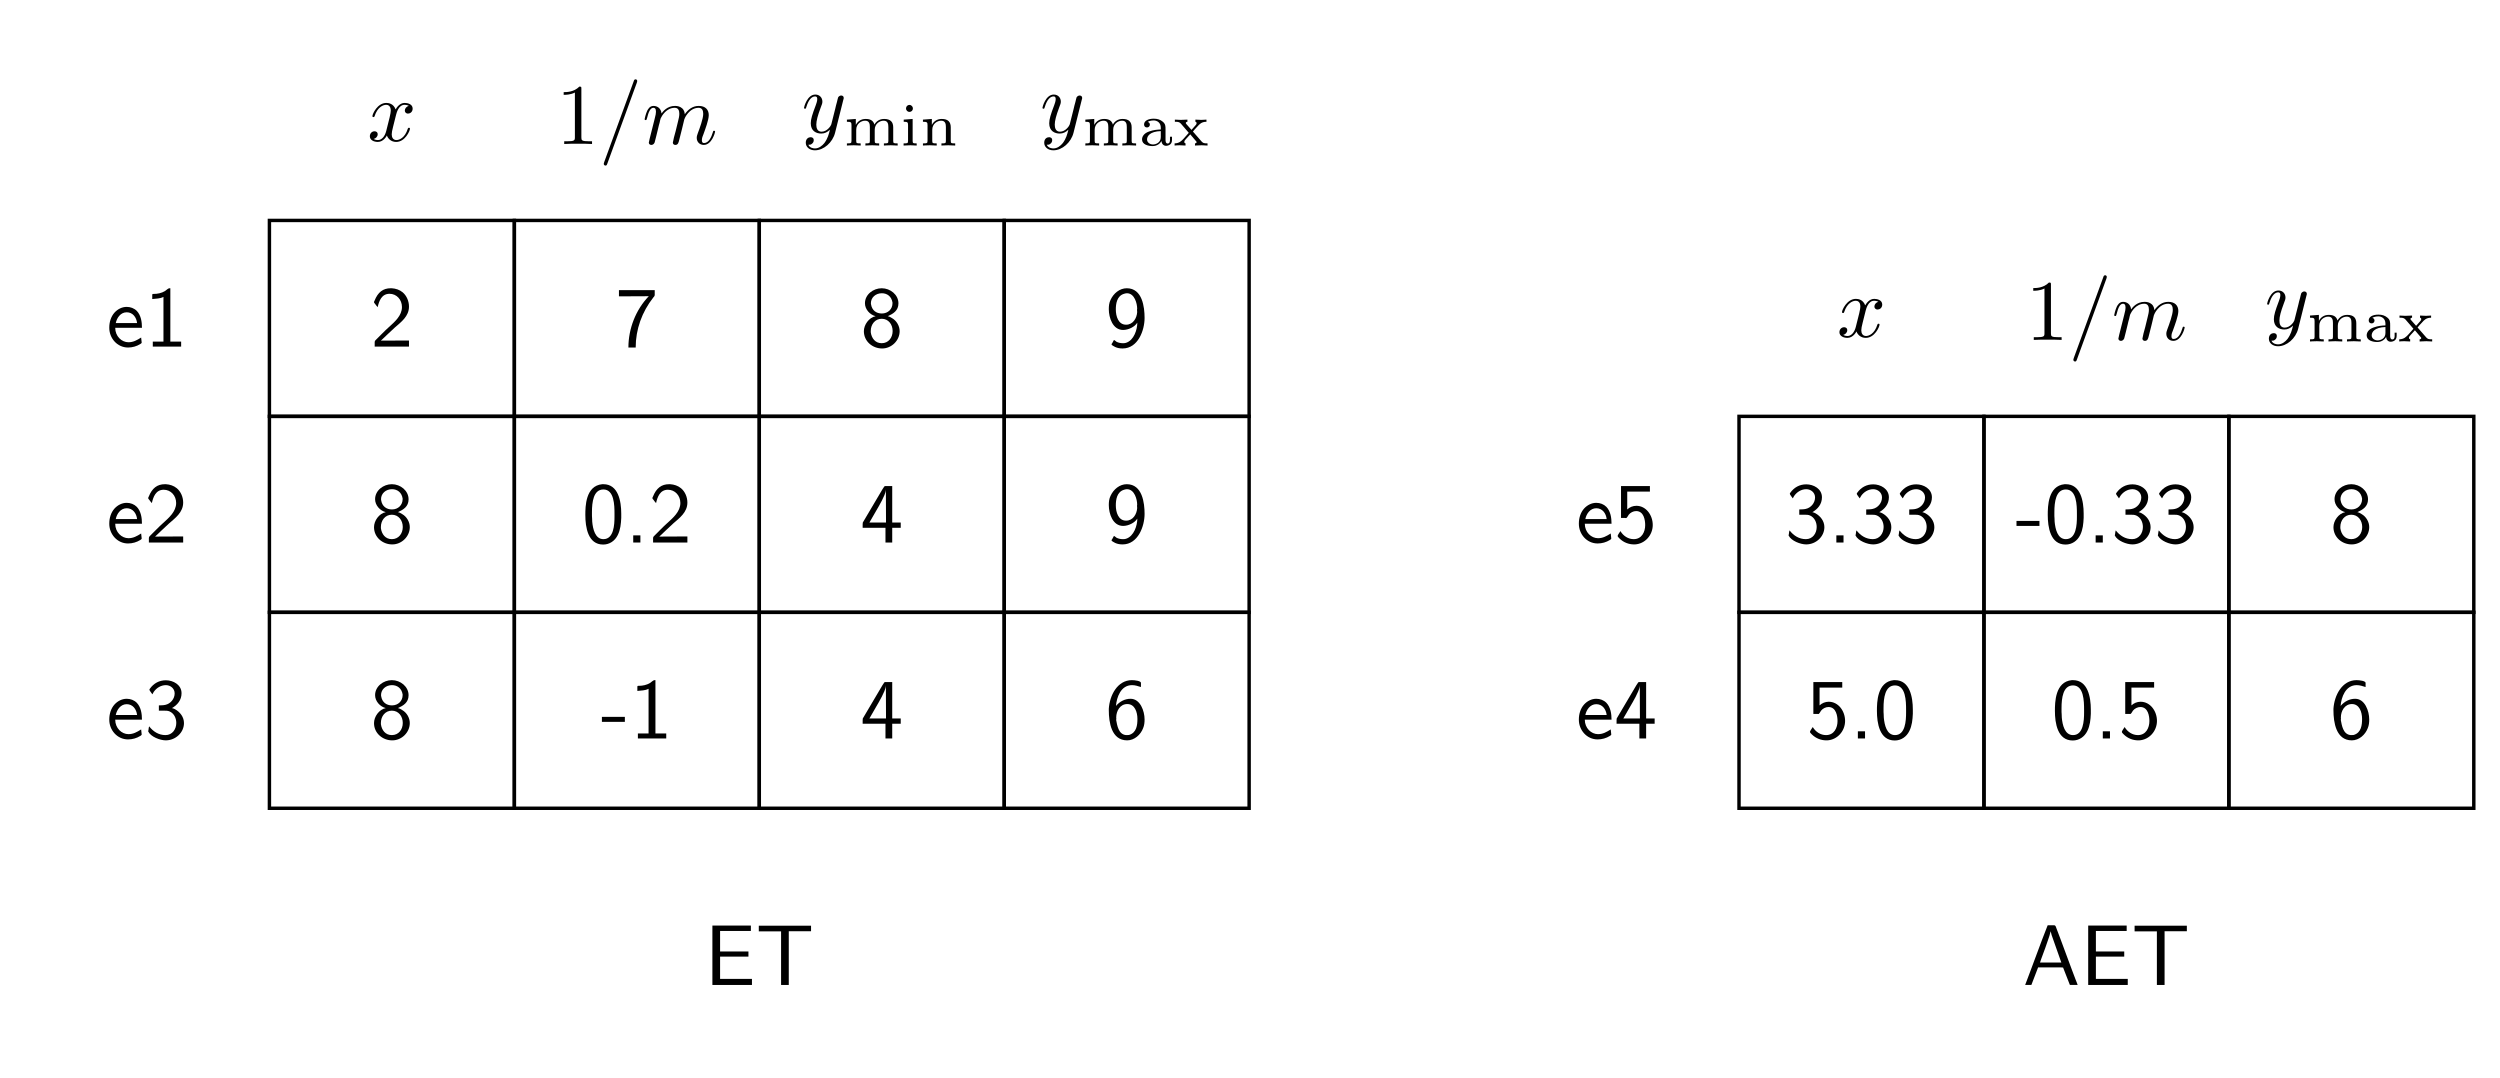
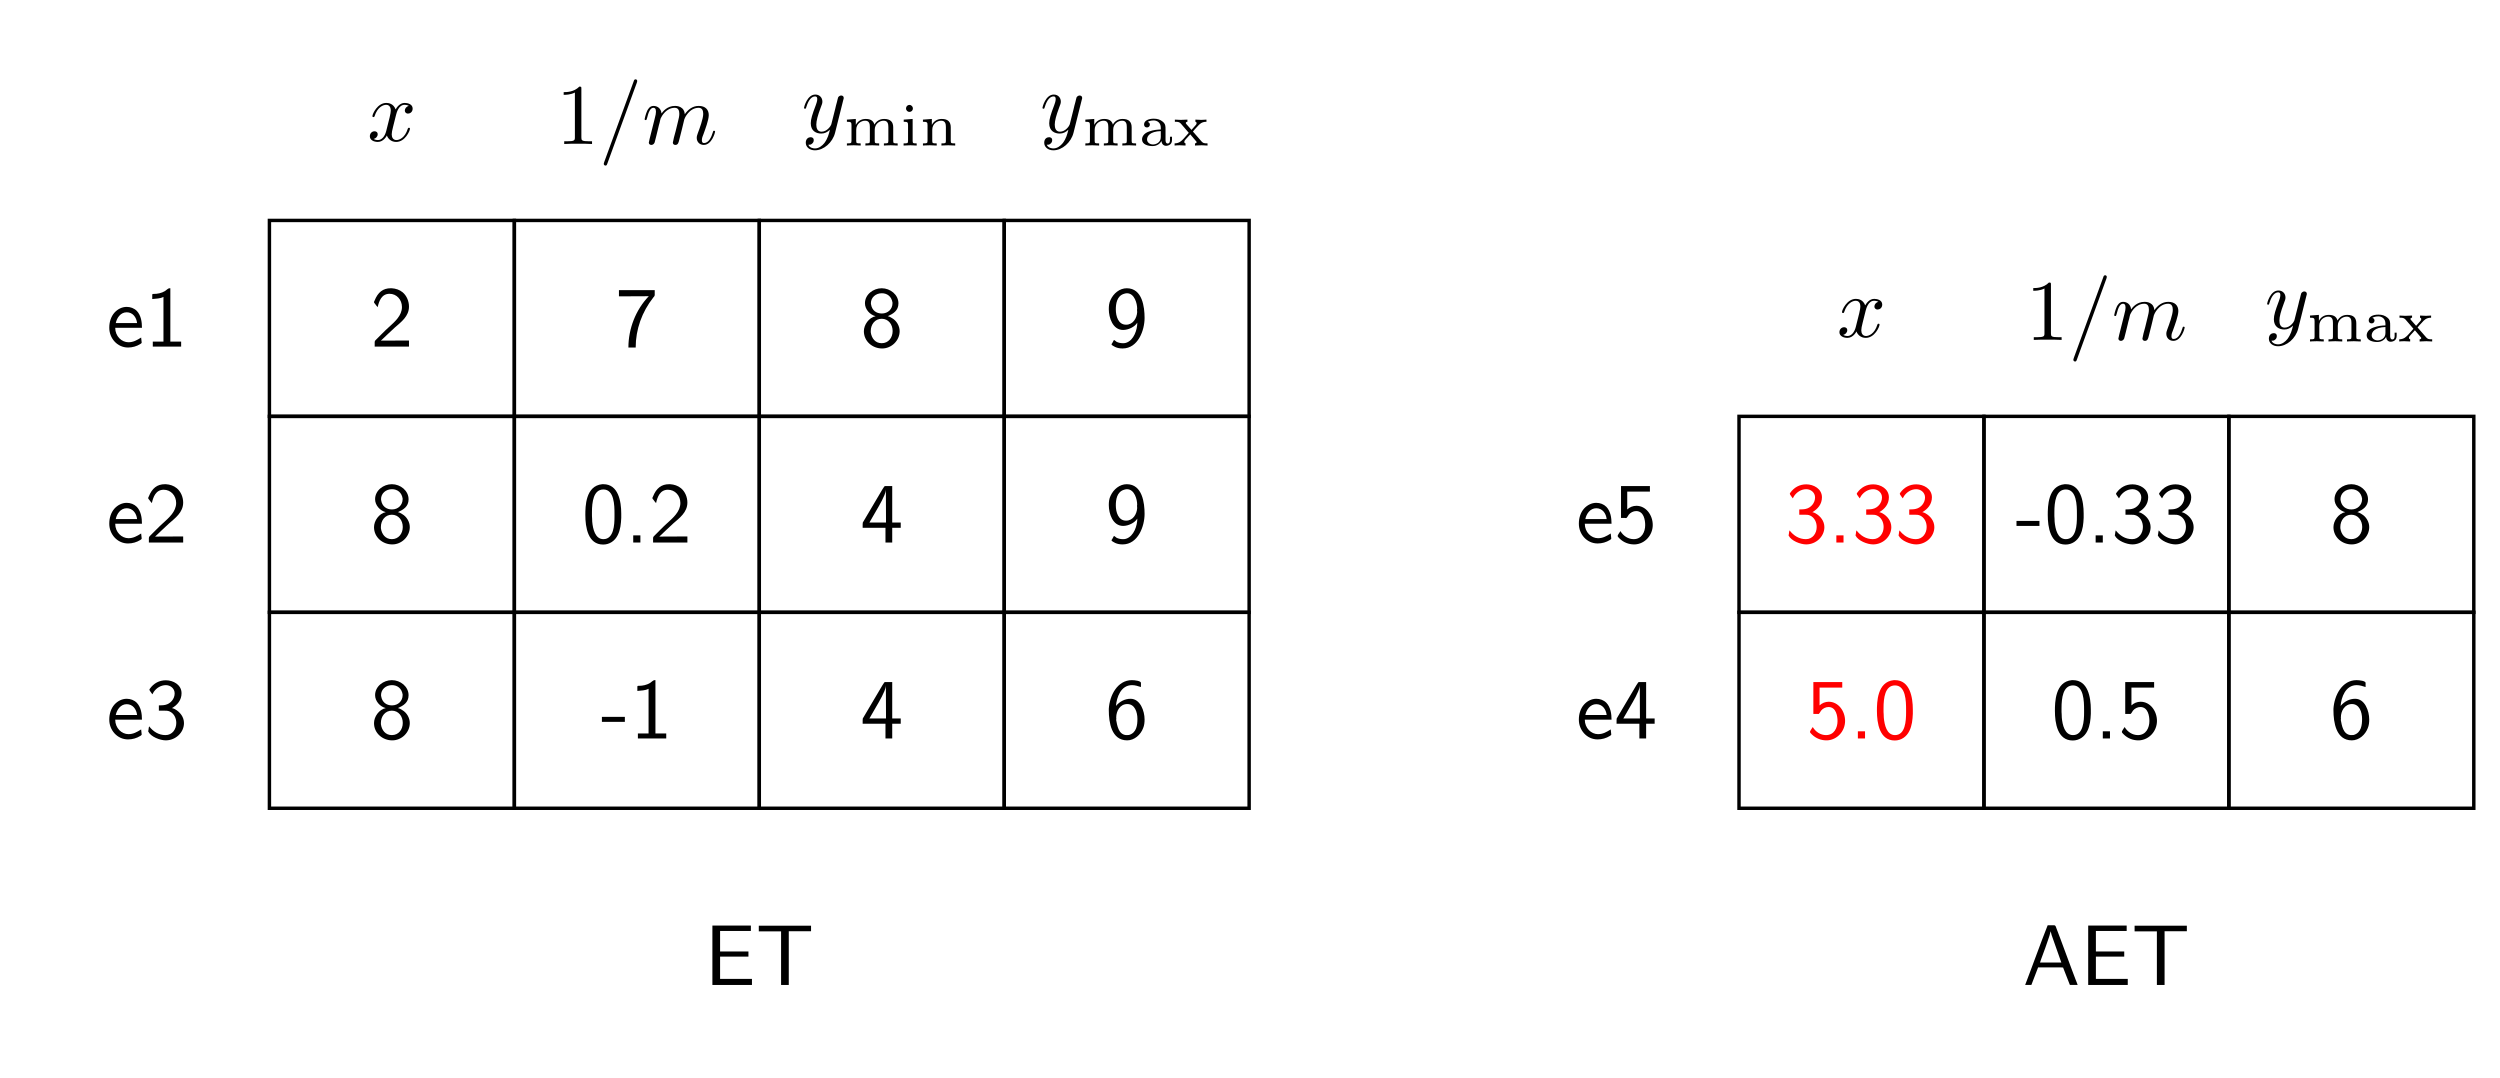
<svg xmlns="http://www.w3.org/2000/svg" xmlns:xlink="http://www.w3.org/1999/xlink" width="289.333pt" height="124.724pt" viewBox="0 0 289.333 124.724" version="1.1">
  <defs>
    <g>
      <symbol overflow="visible" id="glyph0-0">
        <path style="stroke:none;" d="" />
      </symbol>
      <symbol overflow="visible" id="glyph0-1">
        <path style="stroke:none;" d="M 0.844 -4.578 C 1 -5.281 1.297 -6.125 2.219 -6.125 C 3.047 -6.125 3.656 -5.438 3.656 -4.594 C 3.656 -3.594 2.812 -2.875 2.141 -2.266 C 1.875 -2.031 1.625 -1.781 1.359 -1.516 L 0.594 -0.75 C 0.531 -0.672 0.5 -0.641 0.5 -0.531 L 0.5 -0.016 L 4.469 -0.016 L 4.469 -0.719 L 1.219 -0.703 C 1.766 -1.203 2.266 -1.719 2.828 -2.219 C 3.562 -2.859 4.469 -3.516 4.469 -4.641 C 4.469 -5.266 4.203 -5.906 3.734 -6.297 C 3.375 -6.594 2.938 -6.734 2.469 -6.766 L 2.359 -6.766 C 1.469 -6.766 0.875 -6.312 0.484 -5.328 C 0.453 -5.281 0.422 -5.219 0.422 -5.156 L 0.422 -5.141 C 0.438 -5.062 0.516 -5 0.547 -4.953 C 0.641 -4.828 0.734 -4.688 0.844 -4.578 Z M 0.844 -4.578 " />
      </symbol>
      <symbol overflow="visible" id="glyph0-2">
        <path style="stroke:none;" d="M 0.422 -6.547 L 0.422 -5.828 L 3.875 -5.844 C 2.359 -4.266 1.516 -2.078 1.516 0.094 L 2.359 0.094 C 2.359 -2.031 3.094 -4.031 4.391 -5.688 C 4.469 -5.781 4.562 -5.859 4.562 -6 L 4.562 -6.547 Z M 0.422 -6.547 " />
      </symbol>
      <symbol overflow="visible" id="glyph0-3">
        <path style="stroke:none;" d="M 1.781 -3.531 C 1 -3.375 0.422 -2.531 0.422 -1.797 C 0.422 -0.594 1.453 0.203 2.516 0.203 L 2.547 0.203 C 3.625 0.203 4.562 -0.719 4.562 -1.797 C 4.562 -2.406 4.203 -3.016 3.672 -3.312 C 3.531 -3.406 3.359 -3.5 3.188 -3.531 C 3.812 -3.812 4.422 -4.172 4.422 -5.016 C 4.422 -6.016 3.484 -6.766 2.484 -6.766 C 1.516 -6.766 0.547 -6.047 0.547 -5.031 C 0.547 -4.328 1.109 -3.703 1.781 -3.531 Z M 1.219 -1.672 C 1.219 -1.719 1.219 -1.781 1.219 -1.828 C 1.219 -2.562 1.703 -3.234 2.484 -3.234 C 3.266 -3.234 3.75 -2.578 3.75 -1.812 C 3.75 -1.047 3.266 -0.406 2.484 -0.406 C 1.734 -0.406 1.312 -0.984 1.219 -1.672 Z M 1.25 -4.906 C 1.25 -4.938 1.234 -4.984 1.234 -5.031 C 1.234 -5.703 1.797 -6.188 2.5 -6.188 C 3.125 -6.188 3.625 -5.812 3.734 -5.109 L 3.734 -5.031 C 3.734 -4.359 3.219 -3.844 2.5 -3.844 C 1.859 -3.844 1.359 -4.203 1.25 -4.906 Z M 1.25 -4.906 " />
      </symbol>
      <symbol overflow="visible" id="glyph0-4">
        <path style="stroke:none;" d="M 3.703 -2.766 L 3.719 -2.766 C 3.719 -2 3.344 -0.75 2.422 -0.453 C 2.328 -0.422 2.219 -0.406 2.125 -0.406 L 2.047 -0.406 C 1.797 -0.406 1.562 -0.453 1.328 -0.562 C 1.219 -0.625 1.141 -0.734 1.016 -0.781 L 0.812 -0.406 C 0.781 -0.375 0.734 -0.312 0.734 -0.266 C 0.75 -0.172 1.016 -0.047 1.156 0.031 C 1.422 0.156 1.719 0.203 2.016 0.203 C 3.812 0.203 4.562 -1.906 4.562 -3.328 C 4.562 -4.578 4.312 -6.766 2.5 -6.766 C 1.672 -6.766 0.969 -6.172 0.625 -5.422 C 0.453 -5.078 0.422 -4.703 0.422 -4.344 C 0.422 -3.359 0.875 -1.938 2.078 -1.938 C 2.703 -1.938 3.438 -2.312 3.703 -2.766 Z M 3.703 -4.359 C 3.688 -4.344 3.688 -4.297 3.688 -4.266 C 3.688 -4.188 3.703 -4.109 3.703 -4.031 L 3.703 -3.984 C 3.656 -3.312 3.234 -2.547 2.422 -2.547 C 1.516 -2.547 1.234 -3.531 1.234 -4.312 C 1.234 -4.953 1.344 -5.875 2.188 -6.125 C 2.297 -6.156 2.406 -6.188 2.516 -6.188 C 3.422 -6.188 3.703 -4.953 3.703 -4.422 Z M 3.703 -4.359 " />
      </symbol>
      <symbol overflow="visible" id="glyph0-5">
        <path style="stroke:none;" d="M 2.359 -6.766 C 0.422 -6.578 0.406 -4.172 0.406 -3.203 C 0.406 -1.797 0.703 0.219 2.469 0.219 C 3.203 0.219 3.828 -0.203 4.156 -0.875 C 4.469 -1.5 4.531 -2.188 4.562 -2.875 L 4.562 -3.359 C 4.562 -4.797 4.219 -6.766 2.5 -6.766 C 2.453 -6.766 2.406 -6.766 2.359 -6.766 Z M 1.188 -2.828 C 1.172 -2.906 1.172 -2.984 1.172 -3.078 L 1.172 -3.531 C 1.172 -4.703 1.344 -6.156 2.5 -6.156 C 3.75 -6.156 3.781 -4.328 3.781 -3.344 L 3.781 -3.016 C 3.781 -2.078 3.703 -0.406 2.5 -0.406 C 1.531 -0.406 1.281 -1.594 1.203 -2.422 C 1.203 -2.547 1.203 -2.688 1.188 -2.828 Z M 1.188 -2.828 " />
      </symbol>
      <symbol overflow="visible" id="glyph0-6">
        <path style="stroke:none;" d="M 0.969 -0.844 L 0.969 -0.016 L 1.797 -0.016 L 1.797 -0.844 Z M 0.969 -0.844 " />
      </symbol>
      <symbol overflow="visible" id="glyph0-7">
        <path style="stroke:none;" d="M 0.281 -1.719 L 2.922 -1.719 L 2.922 -0.016 L 3.703 -0.016 L 3.703 -1.719 L 4.688 -1.719 L 4.688 -2.328 L 3.703 -2.328 L 3.703 -6.547 L 2.891 -6.547 L 2.797 -6.516 L 2.578 -6.188 L 0.297 -2.328 L 0.281 -2.109 Z M 1.062 -2.328 C 1.531 -3.188 2.047 -3.984 2.5 -4.859 C 2.688 -5.266 2.953 -5.719 2.969 -6.156 L 2.984 -2.328 Z M 1.062 -2.328 " />
      </symbol>
      <symbol overflow="visible" id="glyph0-8">
        <path style="stroke:none;" d="M 0.109 -2.516 L 0.109 -1.938 L 2.766 -1.938 L 2.766 -2.516 Z M 0.109 -2.516 " />
      </symbol>
      <symbol overflow="visible" id="glyph0-9">
        <path style="stroke:none;" d="M 0.891 -5.516 C 1.344 -5.578 1.781 -5.547 2.188 -5.766 L 2.188 -0.594 L 0.953 -0.594 L 0.953 -0.016 L 4.234 -0.016 L 4.234 -0.594 L 2.984 -0.594 L 2.984 -6.766 L 2.875 -6.766 C 2.719 -6.766 2.516 -6.531 2.359 -6.438 C 1.969 -6.203 1.5 -6.109 1.062 -6.109 L 1 -6.109 C 0.922 -6.109 0.891 -6.078 0.891 -5.984 Z M 0.891 -5.516 " />
      </symbol>
      <symbol overflow="visible" id="glyph0-10">
        <path style="stroke:none;" d="M 1.25 -3.781 C 1.328 -4.781 1.812 -6.188 3.109 -6.188 C 3.484 -6.188 3.781 -6.078 4.141 -5.969 L 4.141 -6.453 C 4.141 -6.672 3.453 -6.766 3.094 -6.766 C 1.422 -6.766 0.516 -5 0.422 -3.453 L 0.422 -3.281 C 0.422 -1.891 0.719 0.203 2.547 0.203 C 3.391 0.203 4.109 -0.453 4.391 -1.203 C 4.531 -1.531 4.562 -1.875 4.562 -2.219 C 4.562 -3.188 4.062 -4.609 2.938 -4.609 C 2.281 -4.609 1.688 -4.297 1.25 -3.781 Z M 1.266 -2.188 C 1.281 -2.219 1.297 -2.234 1.297 -2.266 C 1.297 -2.297 1.281 -2.344 1.281 -2.375 L 1.281 -2.453 C 1.281 -3.172 1.703 -4 2.562 -4 C 3.422 -4 3.734 -3.078 3.734 -2.281 C 3.734 -1.594 3.656 -0.688 2.766 -0.422 C 2.688 -0.406 2.594 -0.406 2.5 -0.406 L 2.422 -0.406 C 1.531 -0.484 1.391 -1.531 1.266 -2.188 Z M 1.266 -2.188 " />
      </symbol>
      <symbol overflow="visible" id="glyph0-11">
        <path style="stroke:none;" d="M 0.938 -6.891 L 0.938 -0.016 L 5.516 -0.016 L 5.516 -0.719 L 1.828 -0.719 L 1.828 -3.297 L 5.109 -3.297 L 5.109 -3.891 L 1.828 -3.891 L 1.828 -6.266 L 5.391 -6.266 L 5.391 -6.891 Z M 0.938 -6.891 " />
      </symbol>
      <symbol overflow="visible" id="glyph0-12">
        <path style="stroke:none;" d="M 0.359 -6.875 L 0.359 -6.219 L 2.938 -6.219 L 2.938 -0.016 L 3.828 -0.016 L 3.828 -6.234 L 6.406 -6.234 L 6.406 -6.875 Z M 0.359 -6.875 " />
      </symbol>
      <symbol overflow="visible" id="glyph0-13">
        <path style="stroke:none;" d="M 4.031 -1.062 C 3.531 -0.75 3.125 -0.516 2.562 -0.516 C 1.781 -0.516 1.031 -1.203 1.031 -2.188 L 4.125 -2.188 C 4.125 -2.875 4.016 -3.625 3.531 -4.141 C 3.219 -4.453 2.797 -4.609 2.359 -4.609 C 1.812 -4.609 1.312 -4.344 0.953 -3.953 C 0.531 -3.484 0.344 -2.844 0.344 -2.219 L 0.344 -2.172 C 0.344 -1 1.25 0.094 2.516 0.094 C 3.016 0.094 3.516 -0.047 3.938 -0.312 C 4 -0.375 4.094 -0.391 4.094 -0.484 C 4.094 -0.672 4.031 -0.875 4.031 -1.062 Z M 1.094 -2.734 C 1.219 -3.344 1.656 -3.984 2.359 -3.984 C 3.062 -3.984 3.484 -3.406 3.562 -2.734 Z M 1.094 -2.734 " />
      </symbol>
      <symbol overflow="visible" id="glyph0-14">
        <path style="stroke:none;" d="M 0.906 -5.125 C 0.969 -5.219 1 -5.312 1.062 -5.406 C 1.375 -5.859 1.891 -6.188 2.469 -6.188 C 3 -6.188 3.484 -5.797 3.484 -5.234 C 3.484 -4.594 3 -4.031 2.406 -3.906 C 2.156 -3.844 1.891 -3.859 1.656 -3.844 L 1.656 -3.234 L 2.25 -3.234 C 2.484 -3.234 2.703 -3.234 2.906 -3.141 C 3.422 -2.906 3.672 -2.359 3.672 -1.812 C 3.672 -1.094 3.219 -0.406 2.422 -0.406 C 1.641 -0.406 1 -0.812 0.531 -1.422 C 0.516 -1.375 0.5 -1.312 0.484 -1.25 L 0.453 -1 C 0.438 -0.953 0.422 -0.906 0.422 -0.859 L 0.422 -0.828 C 0.719 -0.203 1.812 0.203 2.453 0.203 C 3.594 0.203 4.562 -0.703 4.562 -1.797 C 4.562 -2.5 4.109 -3.078 3.516 -3.406 C 3.406 -3.453 3.297 -3.516 3.172 -3.531 C 3.797 -3.891 4.281 -4.453 4.281 -5.25 C 4.281 -6.234 3.312 -6.75 2.469 -6.75 C 1.703 -6.75 1.062 -6.406 0.609 -5.766 C 0.594 -5.734 0.562 -5.703 0.562 -5.656 C 0.562 -5.562 0.797 -5.297 0.906 -5.125 Z M 0.906 -5.125 " />
      </symbol>
      <symbol overflow="visible" id="glyph0-15">
        <path style="stroke:none;" d="M 0.797 -6.547 L 0.797 -2.859 L 1.266 -2.859 C 1.281 -2.859 1.312 -2.844 1.359 -2.844 C 1.5 -2.844 1.578 -3.094 1.688 -3.234 C 1.891 -3.484 2.219 -3.656 2.547 -3.656 C 3.453 -3.656 3.594 -2.578 3.594 -2.031 C 3.594 -1.25 3.203 -0.406 2.266 -0.406 C 1.625 -0.406 1.062 -0.781 0.734 -1.328 L 0.719 -1.328 C 0.609 -1.156 0.406 -0.875 0.406 -0.781 L 0.406 -0.766 C 0.406 -0.688 0.578 -0.531 0.656 -0.453 C 1.094 -0.031 1.688 0.203 2.297 0.203 L 2.406 0.203 C 3.578 0.141 4.469 -0.875 4.469 -2.047 C 4.469 -3.188 3.688 -4.266 2.578 -4.266 C 2.172 -4.266 1.797 -4.109 1.516 -3.844 L 1.516 -5.906 L 4.141 -5.906 L 4.141 -6.547 Z M 0.797 -6.547 " />
      </symbol>
      <symbol overflow="visible" id="glyph0-16">
        <path style="stroke:none;" d="M 0.281 -0.016 L 1 -0.016 L 1.781 -2.047 L 4.453 -2.047 L 4.672 -2.031 L 5.453 -0.031 L 5.531 -0.016 L 6.359 -0.016 C 6.297 -0.219 6.203 -0.422 6.125 -0.625 L 5.688 -1.781 C 5.25 -2.984 4.781 -4.203 4.344 -5.406 L 3.922 -6.516 C 3.844 -6.734 3.812 -6.922 3.641 -6.922 L 2.922 -6.922 C 2.875 -6.922 2.844 -6.875 2.844 -6.812 L 2.25 -5.281 C 1.797 -4.094 1.359 -2.922 0.922 -1.719 L 0.5 -0.594 C 0.422 -0.406 0.344 -0.203 0.281 -0.016 Z M 2 -2.609 C 2.078 -2.891 2.203 -3.172 2.297 -3.453 C 2.516 -4.031 2.719 -4.594 2.906 -5.156 C 3.031 -5.516 3.156 -5.859 3.234 -6.234 L 3.344 -5.797 L 4.469 -2.609 Z M 2 -2.609 " />
      </symbol>
      <symbol overflow="visible" id="glyph1-0">
        <path style="stroke:none;" d="" />
      </symbol>
      <symbol overflow="visible" id="glyph1-1">
        <path style="stroke:none;" d="M 3.328 -3.016 C 3.391 -3.266 3.625 -4.188 4.312 -4.188 C 4.359 -4.188 4.609 -4.188 4.812 -4.062 C 4.531 -4 4.344 -3.766 4.344 -3.516 C 4.344 -3.359 4.453 -3.172 4.719 -3.172 C 4.938 -3.172 5.25 -3.344 5.25 -3.75 C 5.25 -4.266 4.672 -4.406 4.328 -4.406 C 3.75 -4.406 3.406 -3.875 3.281 -3.656 C 3.031 -4.312 2.5 -4.406 2.203 -4.406 C 1.172 -4.406 0.594 -3.125 0.594 -2.875 C 0.594 -2.766 0.703 -2.766 0.719 -2.766 C 0.797 -2.766 0.828 -2.797 0.844 -2.875 C 1.188 -3.938 1.844 -4.188 2.188 -4.188 C 2.375 -4.188 2.719 -4.094 2.719 -3.516 C 2.719 -3.203 2.547 -2.547 2.188 -1.141 C 2.031 -0.531 1.672 -0.109 1.234 -0.109 C 1.172 -0.109 0.953 -0.109 0.734 -0.234 C 0.984 -0.297 1.203 -0.5 1.203 -0.781 C 1.203 -1.047 0.984 -1.125 0.844 -1.125 C 0.531 -1.125 0.297 -0.875 0.297 -0.547 C 0.297 -0.094 0.781 0.109 1.219 0.109 C 1.891 0.109 2.25 -0.594 2.266 -0.641 C 2.391 -0.281 2.75 0.109 3.344 0.109 C 4.375 0.109 4.938 -1.172 4.938 -1.422 C 4.938 -1.531 4.859 -1.531 4.828 -1.531 C 4.734 -1.531 4.719 -1.484 4.688 -1.422 C 4.359 -0.344 3.688 -0.109 3.375 -0.109 C 2.984 -0.109 2.828 -0.422 2.828 -0.766 C 2.828 -0.984 2.875 -1.203 2.984 -1.641 Z M 3.328 -3.016 " />
      </symbol>
      <symbol overflow="visible" id="glyph1-2">
        <path style="stroke:none;" d="M 4.375 -7.094 C 4.422 -7.234 4.422 -7.266 4.422 -7.281 C 4.422 -7.391 4.344 -7.484 4.234 -7.484 C 4.156 -7.484 4.094 -7.453 4.062 -7.391 L 0.594 2.109 C 0.547 2.25 0.547 2.281 0.547 2.297 C 0.547 2.406 0.641 2.5 0.75 2.5 C 0.875 2.5 0.906 2.422 0.969 2.25 Z M 4.375 -7.094 " />
      </symbol>
      <symbol overflow="visible" id="glyph1-3">
        <path style="stroke:none;" d="M 0.875 -0.594 C 0.844 -0.438 0.781 -0.203 0.781 -0.156 C 0.781 0.016 0.922 0.109 1.078 0.109 C 1.203 0.109 1.375 0.031 1.453 -0.172 C 1.453 -0.188 1.578 -0.656 1.641 -0.906 L 1.859 -1.797 C 1.906 -2.031 1.969 -2.25 2.031 -2.469 C 2.062 -2.641 2.141 -2.938 2.156 -2.969 C 2.297 -3.281 2.828 -4.188 3.781 -4.188 C 4.234 -4.188 4.312 -3.812 4.312 -3.484 C 4.312 -3.234 4.25 -2.953 4.172 -2.656 L 3.891 -1.5 L 3.688 -0.75 C 3.656 -0.547 3.562 -0.203 3.562 -0.156 C 3.562 0.016 3.703 0.109 3.844 0.109 C 4.156 0.109 4.219 -0.141 4.297 -0.453 C 4.438 -1.016 4.812 -2.469 4.891 -2.859 C 4.922 -2.984 5.453 -4.188 6.547 -4.188 C 6.969 -4.188 7.078 -3.844 7.078 -3.484 C 7.078 -2.922 6.656 -1.781 6.453 -1.25 C 6.375 -1.016 6.328 -0.906 6.328 -0.703 C 6.328 -0.234 6.672 0.109 7.141 0.109 C 8.078 0.109 8.453 -1.344 8.453 -1.422 C 8.453 -1.531 8.359 -1.531 8.328 -1.531 C 8.234 -1.531 8.234 -1.5 8.188 -1.344 C 8.031 -0.812 7.719 -0.109 7.172 -0.109 C 7 -0.109 6.922 -0.203 6.922 -0.438 C 6.922 -0.688 7.016 -0.922 7.109 -1.141 C 7.297 -1.672 7.719 -2.766 7.719 -3.344 C 7.719 -3.984 7.312 -4.406 6.562 -4.406 C 5.828 -4.406 5.312 -3.969 4.938 -3.438 C 4.938 -3.562 4.906 -3.906 4.625 -4.141 C 4.375 -4.359 4.062 -4.406 3.812 -4.406 C 2.906 -4.406 2.422 -3.766 2.25 -3.531 C 2.203 -4.109 1.781 -4.406 1.328 -4.406 C 0.875 -4.406 0.688 -4.016 0.594 -3.844 C 0.422 -3.484 0.297 -2.906 0.297 -2.875 C 0.297 -2.766 0.391 -2.766 0.406 -2.766 C 0.516 -2.766 0.516 -2.781 0.578 -3 C 0.75 -3.703 0.953 -4.188 1.312 -4.188 C 1.469 -4.188 1.609 -4.109 1.609 -3.734 C 1.609 -3.516 1.578 -3.406 1.453 -2.891 Z M 0.875 -0.594 " />
      </symbol>
      <symbol overflow="visible" id="glyph1-4">
        <path style="stroke:none;" d="M 4.844 -3.797 C 4.891 -3.938 4.891 -3.953 4.891 -4.031 C 4.891 -4.203 4.75 -4.297 4.594 -4.297 C 4.5 -4.297 4.344 -4.234 4.25 -4.094 C 4.234 -4.031 4.141 -3.734 4.109 -3.547 C 4.031 -3.297 3.969 -3.016 3.906 -2.75 L 3.453 -0.953 C 3.422 -0.812 2.984 -0.109 2.328 -0.109 C 1.828 -0.109 1.719 -0.547 1.719 -0.922 C 1.719 -1.375 1.891 -2 2.219 -2.875 C 2.375 -3.281 2.422 -3.391 2.422 -3.594 C 2.422 -4.031 2.109 -4.406 1.609 -4.406 C 0.656 -4.406 0.297 -2.953 0.297 -2.875 C 0.297 -2.766 0.391 -2.766 0.406 -2.766 C 0.516 -2.766 0.516 -2.797 0.562 -2.953 C 0.844 -3.891 1.234 -4.188 1.578 -4.188 C 1.656 -4.188 1.828 -4.188 1.828 -3.875 C 1.828 -3.625 1.719 -3.359 1.656 -3.172 C 1.25 -2.109 1.078 -1.547 1.078 -1.078 C 1.078 -0.188 1.703 0.109 2.297 0.109 C 2.688 0.109 3.016 -0.062 3.297 -0.344 C 3.172 0.172 3.047 0.672 2.656 1.203 C 2.391 1.531 2.016 1.828 1.562 1.828 C 1.422 1.828 0.969 1.797 0.797 1.406 C 0.953 1.406 1.094 1.406 1.219 1.281 C 1.328 1.203 1.422 1.062 1.422 0.875 C 1.422 0.562 1.156 0.531 1.062 0.531 C 0.828 0.531 0.5 0.688 0.5 1.172 C 0.5 1.672 0.938 2.047 1.562 2.047 C 2.578 2.047 3.609 1.141 3.891 0.016 Z M 4.844 -3.797 " />
      </symbol>
      <symbol overflow="visible" id="glyph2-0">
        <path style="stroke:none;" d="" />
      </symbol>
      <symbol overflow="visible" id="glyph2-1">
        <path style="stroke:none;" d="M 2.938 -6.375 C 2.938 -6.625 2.938 -6.641 2.703 -6.641 C 2.078 -6 1.203 -6 0.891 -6 L 0.891 -5.688 C 1.094 -5.688 1.672 -5.688 2.188 -5.953 L 2.188 -0.781 C 2.188 -0.422 2.156 -0.312 1.266 -0.312 L 0.953 -0.312 L 0.953 0 C 1.297 -0.031 2.156 -0.031 2.562 -0.031 C 2.953 -0.031 3.828 -0.031 4.172 0 L 4.172 -0.312 L 3.859 -0.312 C 2.953 -0.312 2.938 -0.422 2.938 -0.781 Z M 2.938 -6.375 " />
      </symbol>
      <symbol overflow="visible" id="glyph3-0">
        <path style="stroke:none;" d="" />
      </symbol>
      <symbol overflow="visible" id="glyph3-1">
        <path style="stroke:none;" d="M 5.734 -2.109 C 5.734 -2.719 5.422 -3.078 4.688 -3.078 C 4.125 -3.078 3.75 -2.781 3.562 -2.422 C 3.422 -2.922 3.047 -3.078 2.547 -3.078 C 1.969 -3.078 1.609 -2.766 1.406 -2.391 L 1.406 -3.078 L 0.375 -3 L 0.375 -2.75 C 0.844 -2.75 0.906 -2.703 0.906 -2.359 L 0.906 -0.547 C 0.906 -0.25 0.828 -0.25 0.375 -0.25 L 0.375 0 C 0.391 0 0.875 -0.031 1.172 -0.031 C 1.422 -0.031 1.906 0 1.969 0 L 1.969 -0.25 C 1.516 -0.25 1.453 -0.25 1.453 -0.547 L 1.453 -1.812 C 1.453 -2.531 2.031 -2.875 2.484 -2.875 C 2.969 -2.875 3.031 -2.5 3.031 -2.141 L 3.031 -0.547 C 3.031 -0.25 2.969 -0.25 2.516 -0.25 L 2.516 0 C 2.531 0 3.016 -0.031 3.312 -0.031 C 3.562 -0.031 4.047 0 4.109 0 L 4.109 -0.25 C 3.656 -0.25 3.594 -0.25 3.594 -0.547 L 3.594 -1.812 C 3.594 -2.531 4.172 -2.875 4.625 -2.875 C 5.109 -2.875 5.172 -2.5 5.172 -2.141 L 5.172 -0.547 C 5.172 -0.25 5.109 -0.25 4.656 -0.25 L 4.656 0 C 4.672 0 5.156 -0.031 5.453 -0.031 C 5.703 -0.031 6.188 0 6.25 0 L 6.25 -0.25 C 5.797 -0.25 5.734 -0.25 5.734 -0.547 Z M 5.734 -2.109 " />
      </symbol>
      <symbol overflow="visible" id="glyph3-2">
        <path style="stroke:none;" d="M 1.469 -4.297 C 1.469 -4.5 1.297 -4.703 1.062 -4.703 C 0.859 -4.703 0.672 -4.531 0.672 -4.297 C 0.672 -4.047 0.875 -3.891 1.062 -3.891 C 1.297 -3.891 1.469 -4.062 1.469 -4.297 Z M 0.406 -3 L 0.406 -2.75 C 0.844 -2.75 0.906 -2.703 0.906 -2.359 L 0.906 -0.547 C 0.906 -0.25 0.844 -0.25 0.391 -0.25 L 0.391 0 C 0.406 0 0.891 -0.031 1.172 -0.031 C 1.422 -0.031 1.672 -0.016 1.906 0 L 1.906 -0.25 C 1.5 -0.25 1.438 -0.25 1.438 -0.547 L 1.438 -3.078 Z M 0.406 -3 " />
      </symbol>
      <symbol overflow="visible" id="glyph3-3">
        <path style="stroke:none;" d="M 3.594 -2.109 C 3.594 -2.719 3.297 -3.078 2.547 -3.078 C 1.969 -3.078 1.609 -2.766 1.406 -2.391 L 1.406 -3.078 L 0.375 -3 L 0.375 -2.75 C 0.844 -2.75 0.906 -2.703 0.906 -2.359 L 0.906 -0.547 C 0.906 -0.25 0.828 -0.25 0.375 -0.25 L 0.375 0 C 0.391 0 0.875 -0.031 1.172 -0.031 C 1.422 -0.031 1.906 0 1.969 0 L 1.969 -0.25 C 1.516 -0.25 1.453 -0.25 1.453 -0.547 L 1.453 -1.812 C 1.453 -2.531 2.031 -2.875 2.484 -2.875 C 2.969 -2.875 3.031 -2.5 3.031 -2.141 L 3.031 -0.547 C 3.031 -0.25 2.969 -0.25 2.516 -0.25 L 2.516 0 C 2.531 0 3.016 -0.031 3.312 -0.031 C 3.562 -0.031 4.047 0 4.109 0 L 4.109 -0.25 C 3.656 -0.25 3.594 -0.25 3.594 -0.547 Z M 3.594 -2.109 " />
      </symbol>
      <symbol overflow="visible" id="glyph3-4">
        <path style="stroke:none;" d="M 3.109 -1.875 C 3.109 -2.234 3.109 -2.5 2.781 -2.766 C 2.5 -3 2.172 -3.109 1.75 -3.109 C 1.094 -3.109 0.625 -2.859 0.625 -2.438 C 0.625 -2.203 0.781 -2.094 0.969 -2.094 C 1.156 -2.094 1.297 -2.234 1.297 -2.422 C 1.297 -2.531 1.234 -2.688 1.047 -2.734 C 1.297 -2.906 1.703 -2.906 1.734 -2.906 C 2.125 -2.906 2.562 -2.656 2.562 -2.062 L 2.562 -1.859 C 2.172 -1.844 1.719 -1.812 1.203 -1.625 C 0.578 -1.406 0.391 -1.016 0.391 -0.703 C 0.391 -0.109 1.109 0.062 1.609 0.062 C 2.156 0.062 2.484 -0.25 2.641 -0.516 C 2.656 -0.234 2.844 0.031 3.172 0.031 C 3.188 0.031 3.859 0.031 3.859 -0.625 L 3.859 -1.016 L 3.625 -1.016 L 3.625 -0.641 C 3.625 -0.562 3.625 -0.234 3.359 -0.234 C 3.109 -0.234 3.109 -0.562 3.109 -0.641 Z M 2.562 -0.984 C 2.562 -0.312 1.969 -0.125 1.656 -0.125 C 1.297 -0.125 0.969 -0.359 0.969 -0.703 C 0.969 -1.094 1.297 -1.625 2.562 -1.672 Z M 2.562 -0.984 " />
      </symbol>
      <symbol overflow="visible" id="glyph3-5">
        <path style="stroke:none;" d="M 2.359 -1.562 C 2.359 -1.562 2.312 -1.625 2.312 -1.625 C 2.312 -1.656 2.766 -2.141 2.828 -2.203 C 3.078 -2.484 3.312 -2.75 3.875 -2.75 L 3.875 -3 C 3.672 -2.984 3.469 -2.969 3.281 -2.969 C 3.078 -2.969 2.797 -2.984 2.594 -3 L 2.594 -2.75 C 2.703 -2.734 2.734 -2.656 2.734 -2.594 C 2.734 -2.578 2.734 -2.469 2.625 -2.359 L 2.141 -1.812 L 1.562 -2.469 C 1.484 -2.547 1.484 -2.578 1.484 -2.609 C 1.484 -2.703 1.578 -2.75 1.672 -2.75 L 1.672 -3 C 1.422 -2.984 1.156 -2.969 0.891 -2.969 C 0.688 -2.969 0.422 -2.984 0.219 -3 L 0.219 -2.75 C 0.531 -2.75 0.719 -2.75 0.906 -2.547 L 1.766 -1.547 C 1.781 -1.531 1.828 -1.484 1.828 -1.469 C 1.828 -1.453 1.297 -0.875 1.234 -0.797 C 0.969 -0.516 0.734 -0.266 0.188 -0.25 L 0.188 0 C 0.391 -0.016 0.547 -0.031 0.766 -0.031 C 0.969 -0.031 1.25 -0.016 1.453 0 L 1.453 -0.25 C 1.375 -0.266 1.312 -0.312 1.312 -0.406 C 1.312 -0.547 1.391 -0.641 1.5 -0.75 L 2 -1.297 L 2.594 -0.594 C 2.734 -0.453 2.734 -0.438 2.734 -0.391 C 2.734 -0.266 2.578 -0.25 2.547 -0.25 L 2.547 0 C 2.609 0 3.109 -0.031 3.328 -0.031 C 3.547 -0.031 3.781 -0.016 4 0 L 4 -0.25 C 3.531 -0.25 3.484 -0.297 3.312 -0.469 Z M 2.359 -1.562 " />
      </symbol>
    </g>
  </defs>
  <g id="surface1">
    <path style="fill:none;stroke-width:0.399;stroke-linecap:butt;stroke-linejoin:miter;stroke:rgb(0%,0%,0%);stroke-opacity:1;stroke-miterlimit:10;" d="M -14.174 34.017 L 14.173 34.017 L 14.173 56.692 L -14.174 56.692 Z M -14.174 34.017 " transform="matrix(1,0,0,-1,45.354,82.204)" />
    <g style="fill:rgb(0%,0%,0%);fill-opacity:1;">
      <use xlink:href="#glyph0-1" x="42.864" y="40.126" />
    </g>
    <path style="fill:none;stroke-width:0.399;stroke-linecap:butt;stroke-linejoin:miter;stroke:rgb(0%,0%,0%);stroke-opacity:1;stroke-miterlimit:10;" d="M 14.173 34.017 L 42.521 34.017 L 42.521 56.692 L 14.173 56.692 Z M 14.173 34.017 " transform="matrix(1,0,0,-1,45.354,82.204)" />
    <g style="fill:rgb(0%,0%,0%);fill-opacity:1;">
      <use xlink:href="#glyph0-2" x="71.211" y="40.126" />
    </g>
    <path style="fill:none;stroke-width:0.399;stroke-linecap:butt;stroke-linejoin:miter;stroke:rgb(0%,0%,0%);stroke-opacity:1;stroke-miterlimit:10;" d="M 42.521 34.017 L 70.869 34.017 L 70.869 56.692 L 42.521 56.692 Z M 42.521 34.017 " transform="matrix(1,0,0,-1,45.354,82.204)" />
    <g style="fill:rgb(0%,0%,0%);fill-opacity:1;">
      <use xlink:href="#glyph0-3" x="99.557" y="40.126" />
    </g>
    <path style="fill:none;stroke-width:0.399;stroke-linecap:butt;stroke-linejoin:miter;stroke:rgb(0%,0%,0%);stroke-opacity:1;stroke-miterlimit:10;" d="M 70.869 34.017 L 99.212 34.017 L 99.212 56.692 L 70.869 56.692 Z M 70.869 34.017 " transform="matrix(1,0,0,-1,45.354,82.204)" />
    <g style="fill:rgb(0%,0%,0%);fill-opacity:1;">
      <use xlink:href="#glyph0-4" x="127.904" y="40.126" />
    </g>
    <path style="fill:none;stroke-width:0.399;stroke-linecap:butt;stroke-linejoin:miter;stroke:rgb(0%,0%,0%);stroke-opacity:1;stroke-miterlimit:10;" d="M -14.174 11.337 L 14.173 11.337 L 14.173 34.017 L -14.174 34.017 Z M -14.174 11.337 " transform="matrix(1,0,0,-1,45.354,82.204)" />
    <g style="fill:rgb(0%,0%,0%);fill-opacity:1;">
      <use xlink:href="#glyph0-3" x="42.864" y="62.804" />
    </g>
    <path style="fill:none;stroke-width:0.399;stroke-linecap:butt;stroke-linejoin:miter;stroke:rgb(0%,0%,0%);stroke-opacity:1;stroke-miterlimit:10;" d="M 14.173 11.337 L 42.521 11.337 L 42.521 34.017 L 14.173 34.017 Z M 14.173 11.337 " transform="matrix(1,0,0,-1,45.354,82.204)" />
    <g style="fill:rgb(0%,0%,0%);fill-opacity:1;">
      <use xlink:href="#glyph0-5" x="67.337" y="62.804" />
      <use xlink:href="#glyph0-6" x="72.317" y="62.804" />
      <use xlink:href="#glyph0-1" x="75.084" y="62.804" />
    </g>
    <path style="fill:none;stroke-width:0.399;stroke-linecap:butt;stroke-linejoin:miter;stroke:rgb(0%,0%,0%);stroke-opacity:1;stroke-miterlimit:10;" d="M 42.521 11.337 L 70.869 11.337 L 70.869 34.017 L 42.521 34.017 Z M 42.521 11.337 " transform="matrix(1,0,0,-1,45.354,82.204)" />
    <g style="fill:rgb(0%,0%,0%);fill-opacity:1;">
      <use xlink:href="#glyph0-7" x="99.557" y="62.804" />
    </g>
    <path style="fill:none;stroke-width:0.399;stroke-linecap:butt;stroke-linejoin:miter;stroke:rgb(0%,0%,0%);stroke-opacity:1;stroke-miterlimit:10;" d="M 70.869 11.337 L 99.212 11.337 L 99.212 34.017 L 70.869 34.017 Z M 70.869 11.337 " transform="matrix(1,0,0,-1,45.354,82.204)" />
    <g style="fill:rgb(0%,0%,0%);fill-opacity:1;">
      <use xlink:href="#glyph0-4" x="127.904" y="62.804" />
    </g>
    <path style="fill:none;stroke-width:0.399;stroke-linecap:butt;stroke-linejoin:miter;stroke:rgb(0%,0%,0%);stroke-opacity:1;stroke-miterlimit:10;" d="M -14.174 -11.339 L 14.173 -11.339 L 14.173 11.337 L -14.174 11.337 Z M -14.174 -11.339 " transform="matrix(1,0,0,-1,45.354,82.204)" />
    <g style="fill:rgb(0%,0%,0%);fill-opacity:1;">
      <use xlink:href="#glyph0-3" x="42.864" y="85.481" />
    </g>
    <path style="fill:none;stroke-width:0.399;stroke-linecap:butt;stroke-linejoin:miter;stroke:rgb(0%,0%,0%);stroke-opacity:1;stroke-miterlimit:10;" d="M 14.173 -11.339 L 42.521 -11.339 L 42.521 11.337 L 14.173 11.337 Z M 14.173 -11.339 " transform="matrix(1,0,0,-1,45.354,82.204)" />
    <g style="fill:rgb(0%,0%,0%);fill-opacity:1;">
      <use xlink:href="#glyph0-8" x="69.551" y="85.481" />
      <use xlink:href="#glyph0-9" x="72.872" y="85.481" />
    </g>
    <path style="fill:none;stroke-width:0.399;stroke-linecap:butt;stroke-linejoin:miter;stroke:rgb(0%,0%,0%);stroke-opacity:1;stroke-miterlimit:10;" d="M 42.521 -11.339 L 70.869 -11.339 L 70.869 11.337 L 42.521 11.337 Z M 42.521 -11.339 " transform="matrix(1,0,0,-1,45.354,82.204)" />
    <g style="fill:rgb(0%,0%,0%);fill-opacity:1;">
      <use xlink:href="#glyph0-7" x="99.557" y="85.481" />
    </g>
    <path style="fill:none;stroke-width:0.399;stroke-linecap:butt;stroke-linejoin:miter;stroke:rgb(0%,0%,0%);stroke-opacity:1;stroke-miterlimit:10;" d="M 70.869 -11.339 L 99.212 -11.339 L 99.212 11.337 L 70.869 11.337 Z M 70.869 -11.339 " transform="matrix(1,0,0,-1,45.354,82.204)" />
    <g style="fill:rgb(0%,0%,0%);fill-opacity:1;">
      <use xlink:href="#glyph0-10" x="127.904" y="85.481" />
    </g>
    <g style="fill:rgb(0%,0%,0%);fill-opacity:1;">
      <use xlink:href="#glyph0-11" x="81.51" y="114.009" />
      <use xlink:href="#glyph0-12" x="87.459" y="114.009" />
    </g>
    <g style="fill:rgb(0%,0%,0%);fill-opacity:1;">
      <use xlink:href="#glyph0-13" x="12.304" y="40.126" />
      <use xlink:href="#glyph0-9" x="16.73" y="40.126" />
    </g>
    <g style="fill:rgb(0%,0%,0%);fill-opacity:1;">
      <use xlink:href="#glyph0-13" x="12.304" y="62.804" />
      <use xlink:href="#glyph0-1" x="16.73" y="62.804" />
    </g>
    <g style="fill:rgb(0%,0%,0%);fill-opacity:1;">
      <use xlink:href="#glyph0-13" x="12.304" y="85.481" />
      <use xlink:href="#glyph0-14" x="16.73" y="85.481" />
    </g>
    <g style="fill:rgb(0%,0%,0%);fill-opacity:1;">
      <use xlink:href="#glyph1-1" x="42.507" y="16.318" />
    </g>
    <g style="fill:rgb(0%,0%,0%);fill-opacity:1;">
      <use xlink:href="#glyph2-1" x="64.346" y="16.664" />
    </g>
    <g style="fill:rgb(0%,0%,0%);fill-opacity:1;">
      <use xlink:href="#glyph1-2" x="69.327" y="16.664" />
      <use xlink:href="#glyph1-3" x="74.308" y="16.664" />
    </g>
    <g style="fill:rgb(0%,0%,0%);fill-opacity:1;">
      <use xlink:href="#glyph1-4" x="92.755" y="15.349" />
    </g>
    <g style="fill:rgb(0%,0%,0%);fill-opacity:1;">
      <use xlink:href="#glyph3-1" x="97.64" y="16.844" />
      <use xlink:href="#glyph3-2" x="104.185" y="16.844" />
      <use xlink:href="#glyph3-3" x="106.44" y="16.844" />
    </g>
    <g style="fill:rgb(0%,0%,0%);fill-opacity:1;">
      <use xlink:href="#glyph1-4" x="120.351" y="15.349" />
    </g>
    <g style="fill:rgb(0%,0%,0%);fill-opacity:1;">
      <use xlink:href="#glyph3-1" x="125.236" y="16.844" />
      <use xlink:href="#glyph3-4" x="131.781" y="16.844" />
      <use xlink:href="#glyph3-5" x="135.752" y="16.844" />
    </g>
    <path style="fill:none;stroke-width:0.399;stroke-linecap:butt;stroke-linejoin:miter;stroke:rgb(0%,0%,0%);stroke-opacity:1;stroke-miterlimit:10;" d="M 155.908 11.337 L 184.255 11.337 L 184.255 34.017 L 155.908 34.017 Z M 155.908 11.337 " transform="matrix(1,0,0,-1,45.354,82.204)" />
-     <g style="fill:rgb(0%,0%,0%);fill-opacity:1;">
+     <g style="fill:rgb(100%,0%,0%);fill-opacity:1;">
      <use xlink:href="#glyph0-14" x="206.579" y="62.804" />
      <use xlink:href="#glyph0-6" x="211.559" y="62.804" />
      <use xlink:href="#glyph0-14" x="214.326" y="62.804" />
      <use xlink:href="#glyph0-14" x="219.306" y="62.804" />
    </g>
    <path style="fill:none;stroke-width:0.399;stroke-linecap:butt;stroke-linejoin:miter;stroke:rgb(0%,0%,0%);stroke-opacity:1;stroke-miterlimit:10;" d="M 184.255 11.337 L 212.599 11.337 L 212.599 34.017 L 184.255 34.017 Z M 184.255 11.337 " transform="matrix(1,0,0,-1,45.354,82.204)" />
    <g style="fill:rgb(0%,0%,0%);fill-opacity:1;">
      <use xlink:href="#glyph0-8" x="233.266" y="62.804" />
      <use xlink:href="#glyph0-5" x="236.587" y="62.804" />
      <use xlink:href="#glyph0-6" x="241.567" y="62.804" />
      <use xlink:href="#glyph0-14" x="244.333" y="62.804" />
      <use xlink:href="#glyph0-14" x="249.314" y="62.804" />
    </g>
    <path style="fill:none;stroke-width:0.399;stroke-linecap:butt;stroke-linejoin:miter;stroke:rgb(0%,0%,0%);stroke-opacity:1;stroke-miterlimit:10;" d="M 212.599 11.337 L 240.947 11.337 L 240.947 34.017 L 212.599 34.017 Z M 212.599 11.337 " transform="matrix(1,0,0,-1,45.354,82.204)" />
    <g style="fill:rgb(0%,0%,0%);fill-opacity:1;">
      <use xlink:href="#glyph0-3" x="269.636" y="62.804" />
    </g>
    <path style="fill:none;stroke-width:0.399;stroke-linecap:butt;stroke-linejoin:miter;stroke:rgb(0%,0%,0%);stroke-opacity:1;stroke-miterlimit:10;" d="M 155.908 -11.339 L 184.255 -11.339 L 184.255 11.337 L 155.908 11.337 Z M 155.908 -11.339 " transform="matrix(1,0,0,-1,45.354,82.204)" />
-     <g style="fill:rgb(0%,0%,0%);fill-opacity:1;">
+     <g style="fill:rgb(100%,0%,0%);fill-opacity:1;">
      <use xlink:href="#glyph0-15" x="209.069" y="85.481" />
      <use xlink:href="#glyph0-6" x="214.049" y="85.481" />
      <use xlink:href="#glyph0-5" x="216.816" y="85.481" />
    </g>
    <path style="fill:none;stroke-width:0.399;stroke-linecap:butt;stroke-linejoin:miter;stroke:rgb(0%,0%,0%);stroke-opacity:1;stroke-miterlimit:10;" d="M 184.255 -11.339 L 212.599 -11.339 L 212.599 11.337 L 184.255 11.337 Z M 184.255 -11.339 " transform="matrix(1,0,0,-1,45.354,82.204)" />
    <g style="fill:rgb(0%,0%,0%);fill-opacity:1;">
      <use xlink:href="#glyph0-5" x="237.416" y="85.481" />
      <use xlink:href="#glyph0-6" x="242.396" y="85.481" />
      <use xlink:href="#glyph0-15" x="245.163" y="85.481" />
    </g>
    <path style="fill:none;stroke-width:0.399;stroke-linecap:butt;stroke-linejoin:miter;stroke:rgb(0%,0%,0%);stroke-opacity:1;stroke-miterlimit:10;" d="M 212.599 -11.339 L 240.947 -11.339 L 240.947 11.337 L 212.599 11.337 Z M 212.599 -11.339 " transform="matrix(1,0,0,-1,45.354,82.204)" />
    <g style="fill:rgb(0%,0%,0%);fill-opacity:1;">
      <use xlink:href="#glyph0-10" x="269.636" y="85.481" />
    </g>
    <g style="fill:rgb(0%,0%,0%);fill-opacity:1;">
      <use xlink:href="#glyph0-16" x="234.096" y="114.009" />
      <use xlink:href="#glyph0-11" x="240.736" y="114.009" />
      <use xlink:href="#glyph0-12" x="246.685" y="114.009" />
    </g>
    <g style="fill:rgb(0%,0%,0%);fill-opacity:1;">
      <use xlink:href="#glyph0-13" x="182.383" y="85.481" />
      <use xlink:href="#glyph0-7" x="186.809" y="85.481" />
    </g>
    <g style="fill:rgb(0%,0%,0%);fill-opacity:1;">
      <use xlink:href="#glyph0-13" x="182.383" y="62.804" />
      <use xlink:href="#glyph0-15" x="186.809" y="62.804" />
    </g>
    <g style="fill:rgb(0%,0%,0%);fill-opacity:1;">
      <use xlink:href="#glyph1-1" x="212.586" y="38.995" />
    </g>
    <g style="fill:rgb(0%,0%,0%);fill-opacity:1;">
      <use xlink:href="#glyph2-1" x="234.424" y="39.34" />
    </g>
    <g style="fill:rgb(0%,0%,0%);fill-opacity:1;">
      <use xlink:href="#glyph1-2" x="239.406" y="39.34" />
      <use xlink:href="#glyph1-3" x="244.387" y="39.34" />
    </g>
    <g style="fill:rgb(0%,0%,0%);fill-opacity:1;">
      <use xlink:href="#glyph1-4" x="262.084" y="38.026" />
    </g>
    <g style="fill:rgb(0%,0%,0%);fill-opacity:1;">
      <use xlink:href="#glyph3-1" x="266.968" y="39.52" />
      <use xlink:href="#glyph3-4" x="273.513" y="39.52" />
      <use xlink:href="#glyph3-5" x="277.484" y="39.52" />
    </g>
  </g>
</svg>
